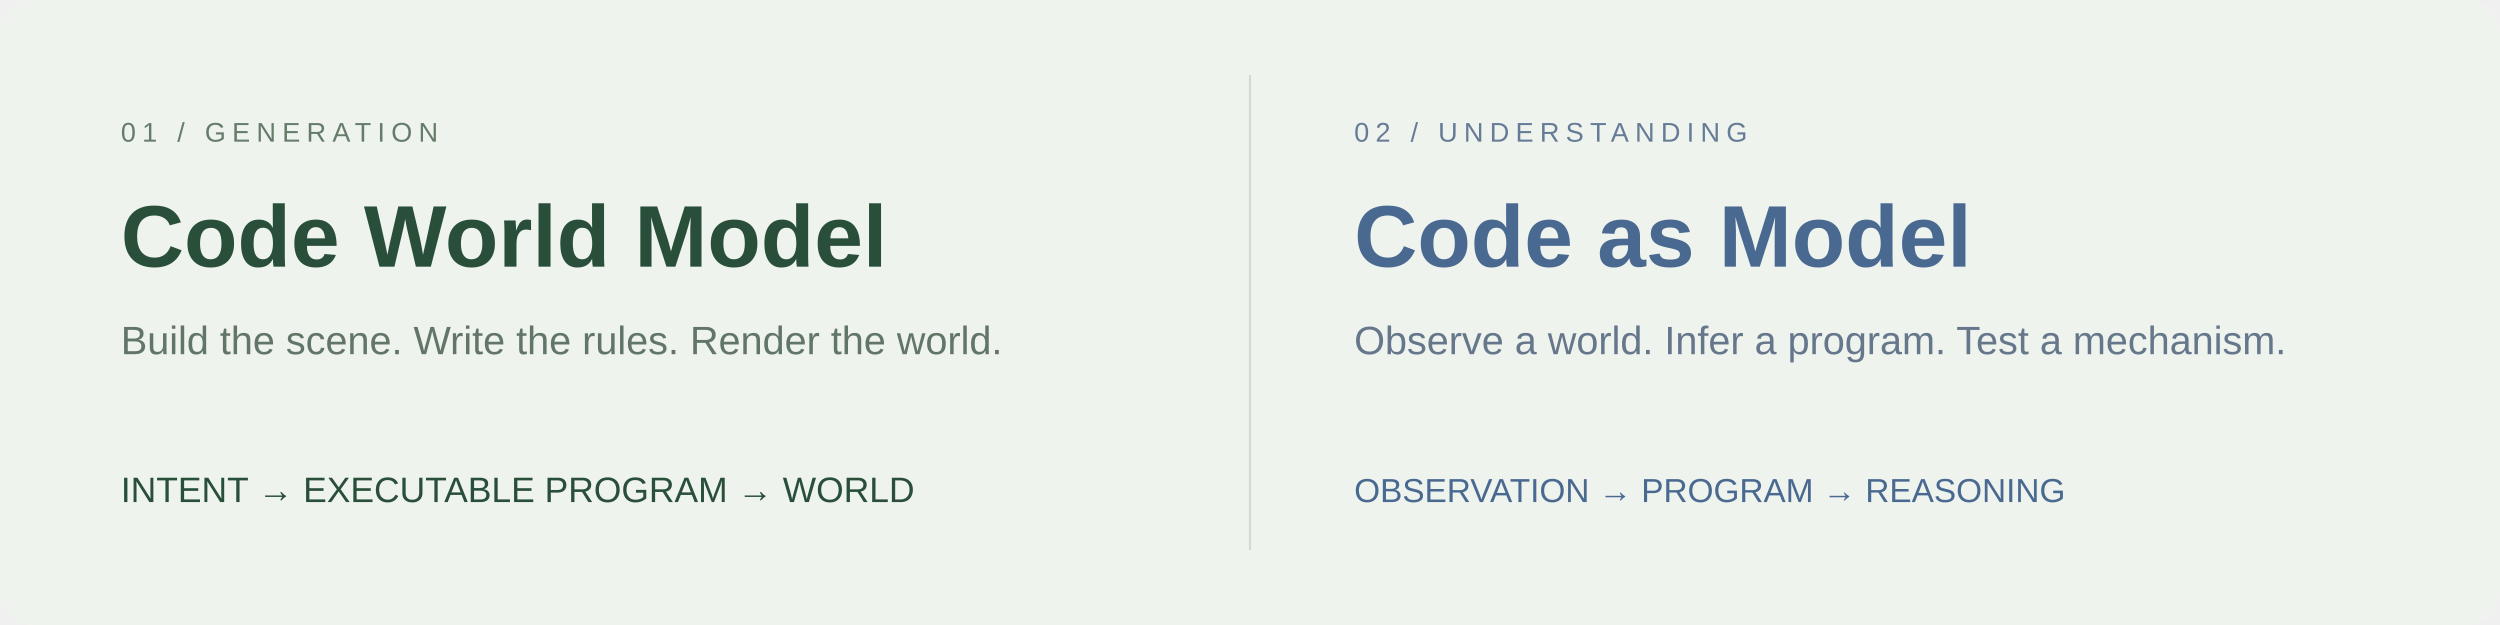
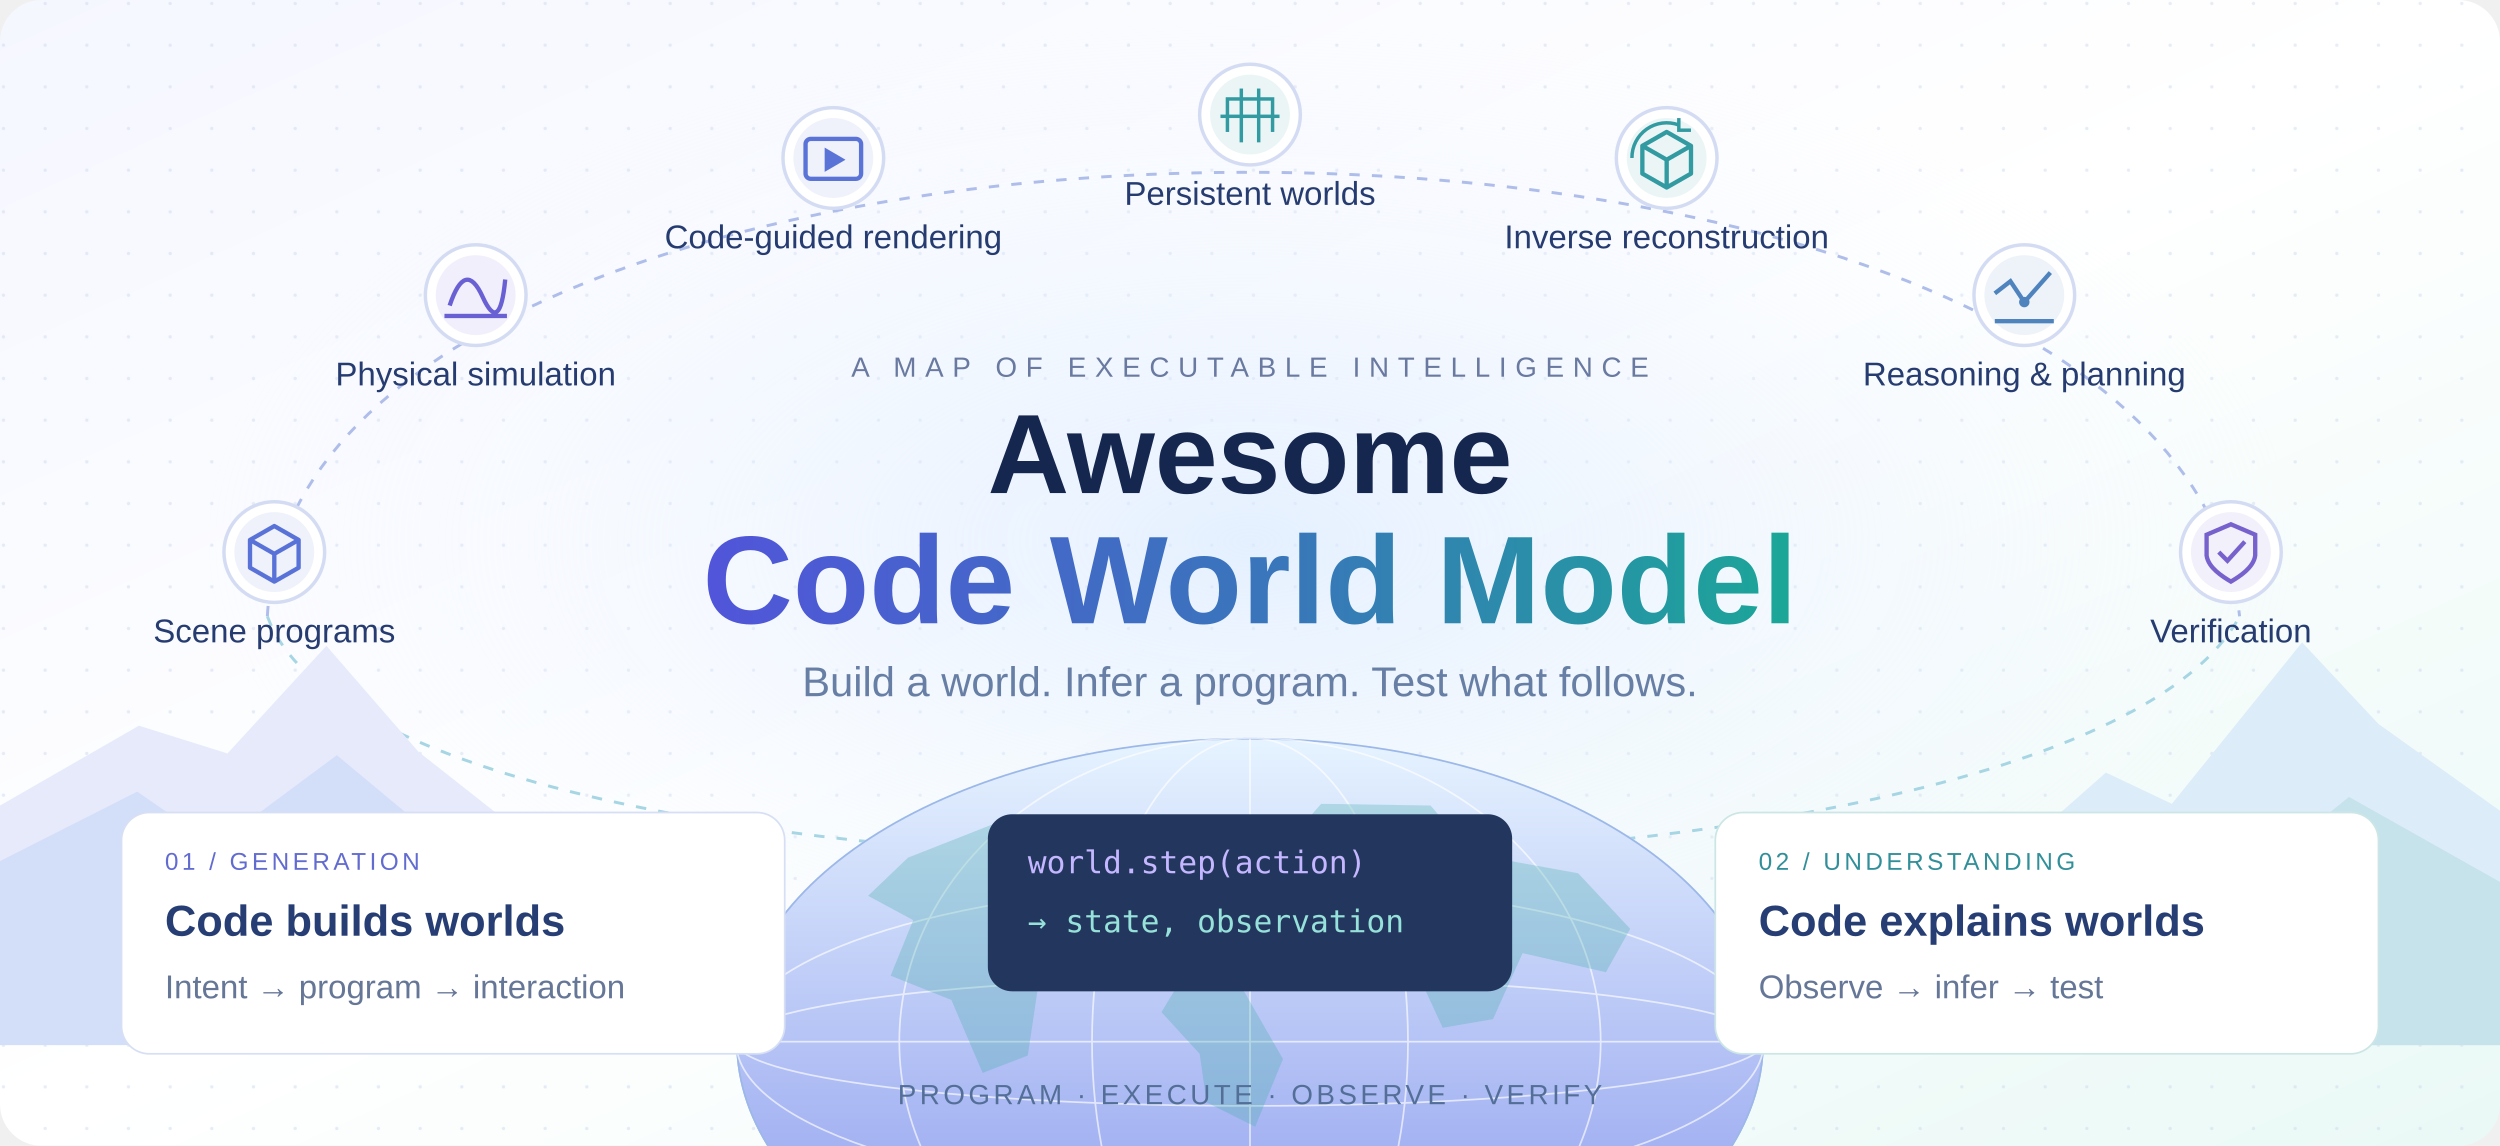
- <svg xmlns="http://www.w3.org/2000/svg" width="1200" height="300" viewBox="0 0 1200 300" role="img" aria-labelledby="title desc">
-   <rect width="1200" height="300" rx="16" fill="#eff3ed" />
-   <path d="M600 36v228" stroke="#d1dcd1" />
+ <svg xmlns="http://www.w3.org/2000/svg" width="1440" height="660" viewBox="0 0 1440 660" role="img" aria-labelledby="title desc">
+   <defs>
+     <linearGradient id="bg" x2="1" y2="1">
+       <stop stop-color="#f5f7ff" />
+       <stop offset=".5" stop-color="#ffffff" />
+       <stop offset="1" stop-color="#eaf9f6" />
+     </linearGradient>
+     <linearGradient id="ink">
+       <stop stop-color="#5155d9" />
+       <stop offset=".55" stop-color="#3878b9" />
+       <stop offset="1" stop-color="#1ba698" />
+     </linearGradient>
+     <linearGradient id="sea" x1="0" y1="0" x2="0" y2="1">
+       <stop stop-color="#e6f3ff" />
+       <stop offset="1" stop-color="#8493ec" />
+     </linearGradient>
+     <radialGradient id="halo">
+       <stop stop-color="#d6e8ff" stop-opacity=".65" />
+       <stop offset="1" stop-color="#edf4ff" stop-opacity="0" />
+     </radialGradient>
+     <pattern id="dots" width="24" height="24" patternUnits="userSpaceOnUse">
+       <circle cx="2" cy="2" r="1" fill="#c6d3eb" opacity=".4" />
+     </pattern>
+     <clipPath id="globe">
+       <ellipse cx="720" cy="552" rx="296" ry="175" />
+     </clipPath>
+     <g id="node">
+       <circle r="29" fill="#fff" stroke="#d4dcf3" stroke-width="2" />
+       <circle r="23" fill="currentColor" opacity=".1" />
+     </g>
+     <g id="cube" fill="none" stroke="currentColor" stroke-width="2.5" stroke-linejoin="round">
+       <path d="m0-15 14 8v16L0 17-14 9V-7Z M-14-7 0 1 14-7M0 1v16" />
+     </g>
+   </defs>
+   <rect width="1440" height="660" rx="24" fill="url(#bg)" />
+   <rect width="1440" height="660" rx="24" fill="url(#dots)" />
+   <ellipse cx="720" cy="312" rx="600" ry="300" fill="url(#halo)" />
+   <path d="M154 355C172 18 1252 10 1290 355" fill="none" stroke="#aebdea" stroke-width="1.7" stroke-dasharray="6 7" />
+   <path d="M154 355C222 542 1190 542 1290 355" fill="none" stroke="#a6d5e3" stroke-width="1.7" stroke-dasharray="6 7" />
+   <g font-family="Arial,Helvetica,sans-serif" text-anchor="middle">
+     <g transform="translate(158 318)" color="#5972d7">
+       <use href="#node" />
+       <use href="#cube" />
+       <text y="52" fill="#263c70" font-size="19">Scene programs</text>
+     </g>
+     <g transform="translate(274 170)" color="#6960d4">
+       <use href="#node" />
+       <path d="M-15 6Q-6-21 4 1T17-9M-18 12H18" fill="none" stroke="currentColor" stroke-width="2.5" />
+       <text y="52" fill="#263c70" font-size="19">Physical simulation</text>
+     </g>
+     <g transform="translate(480 91)" color="#5a73d7">
+       <use href="#node" />
+       <rect x="-16" y="-11" width="32" height="23" rx="3" fill="none" stroke="currentColor" stroke-width="2.5" />
+       <path d="m-5-6 12 7-12 7Z" fill="currentColor" />
+       <text y="52" fill="#263c70" font-size="19">Code-guided rendering</text>
+     </g>
+     <g transform="translate(720 66)" color="#329aa1">
+       <use href="#node" />
+       <path d="M-13 10V-9H13V10M-17 1H17M-5-15V16M5-15V16" fill="none" stroke="currentColor" stroke-width="2" />
+       <text y="52" fill="#263c70" font-size="19">Persistent worlds</text>
+     </g>
+     <g transform="translate(960 91)" color="#329aa1">
+       <use href="#node" />
+       <use href="#cube" />
+       <path d="M-20 0a20 20 0 0 1 27-19M7-23v7h7" fill="none" stroke="currentColor" stroke-width="2" />
+       <text y="52" fill="#263c70" font-size="19">Inverse reconstruction</text>
+     </g>
+     <g transform="translate(1166 170)" color="#4e83be">
+       <use href="#node" />
+       <path d="m-17-1 9-7 8 12 15-17M-17 15h34" fill="none" stroke="currentColor" stroke-width="2.5" />
+       <circle cx="0" cy="4" r="3" fill="currentColor" />
+       <text y="52" fill="#263c70" font-size="19">Reasoning &amp; planning</text>
+     </g>
+     <g transform="translate(1285 318)" color="#7661cd">
+       <use href="#node" />
+       <path d="M0-16 14-10v12C13 9 5 14 0 17-5 14-13 9-14 2v-12Z" fill="none" stroke="currentColor" stroke-width="2.5" />
+       <path d="m-7 0 5 5 10-11" fill="none" stroke="currentColor" stroke-width="2.5" />
+       <text y="52" fill="#263c70" font-size="19">Verification</text>
+     </g>
+     <text x="720" y="217" font-size="16" letter-spacing="5" fill="#6979a0">A MAP OF EXECUTABLE INTELLIGENCE</text>
+     <text x="720" y="284" font-size="65" font-weight="700" fill="#16274f">Awesome</text>
+     <text x="720" y="359" font-size="72" font-weight="700" fill="url(#ink)">Code World Model</text>
+     <text x="720" y="401" font-size="24" fill="#687fa5">Build a world. Infer a program. Test what follows.</text>
+   </g>
+   <g clip-path="url(#globe)" transform="translate(0 48)">
+     <ellipse cx="720" cy="552" rx="296" ry="175" fill="url(#sea)" stroke="#9cb8e8" stroke-width="2" />
+     <g fill="none" stroke="#fff" opacity=".65">
+       <ellipse cx="720" cy="552" rx="202" ry="175" />
+       <ellipse cx="720" cy="552" rx="91" ry="175" />
+       <ellipse cx="720" cy="552" rx="296" ry="91" />
+       <ellipse cx="720" cy="552" rx="296" ry="37" />
+       <path d="M424 552h592M720 377v350" />
+     </g>
+     <path d="m523 446 61-24 37 9 18 26-24 12 17 27-34 24-6 40-26 10-18-42-35-14 13-32-26-14Z M761 415l63 1 24 28 61 11 30 32-14 25-48-11-17 38-29 5-18-39-37 7-26-36-32-12Z M684 510l32 12 23 40-16 39-28-14-4-28-22-24Z" fill="#43aba9" opacity=".3" />
+   </g>
+   <path d="M0 464 80 418l51 16 57-62 53 61 80 63-36 60H0Z" fill="#e6eafb" />
+   <path d="m0 496 79-40 45 31 70-52 119 99v68H0Z" fill="#d3def8" />
+   <path d="m1120 527 93-82 38 18 75-93 44 47 70 50v135h-320Z" fill="#dcecf8" />
+   <path d="m1130 561 119-61 29 20 75-61 87 49v94h-310Z" fill="#c6e3ec" />
  <g font-family="Arial,Helvetica,sans-serif">
-     <text x="58" y="68" font-size="13" letter-spacing="3" fill="#667c6b">01 / GENERATION</text>
-     <text x="58" y="128" font-size="42" font-weight="700" fill="#294f3a">Code World Model</text>
-     <text x="58" y="170" font-size="19" fill="#627668">Build the scene. Write the rules. Render the world.</text>
-     <text x="58" y="241" font-size="17" fill="#294f3a">INTENT → EXECUTABLE PROGRAM → WORLD</text>
-     <text x="650" y="68" font-size="13" letter-spacing="3" fill="#657b96">02 / UNDERSTANDING</text>
-     <text x="650" y="128" font-size="42" font-weight="700" fill="#496991">Code as Model</text>
-     <text x="650" y="170" font-size="19" fill="#66778c">Observe a world. Infer a program. Test a mechanism.</text>
-     <text x="650" y="241" font-size="16" fill="#496991">OBSERVATION → PROGRAM → REASONING</text>
+     <rect x="70" y="468" width="382" height="139" rx="16" fill="#fff" stroke="#d6dff4" />
+     <text x="95" y="501" font-size="14" letter-spacing="2" fill="#626bd0">01 / GENERATION</text>
+     <text x="95" y="539" font-size="25" font-weight="700" fill="#273e74">Code builds worlds</text>
+     <text x="95" y="575" font-size="19" fill="#657697">Intent → program → interaction</text>
+     <rect x="988" y="468" width="382" height="139" rx="16" fill="#fff" stroke="#cce6e5" />
+     <text x="1013" y="501" font-size="14" letter-spacing="2" fill="#318f99">02 / UNDERSTANDING</text>
+     <text x="1013" y="539" font-size="25" font-weight="700" fill="#273e74">Code explains worlds</text>
+     <text x="1013" y="575" font-size="19" fill="#657697">Observe → infer → test</text>
+     <rect x="569" y="469" width="302" height="102" rx="14" fill="#23375e" />
+     <g font-family="monospace" font-size="18">
+       <text x="592" y="503" fill="#c5b7ff">world.step(action)</text>
+       <text x="592" y="537" fill="#96e1d9">→ state, observation</text>
+     </g>
+     <text x="720" y="636" text-anchor="middle" font-size="16" letter-spacing="2" fill="#536f97">PROGRAM · EXECUTE · OBSERVE · VERIFY</text>
  </g>
</svg>
